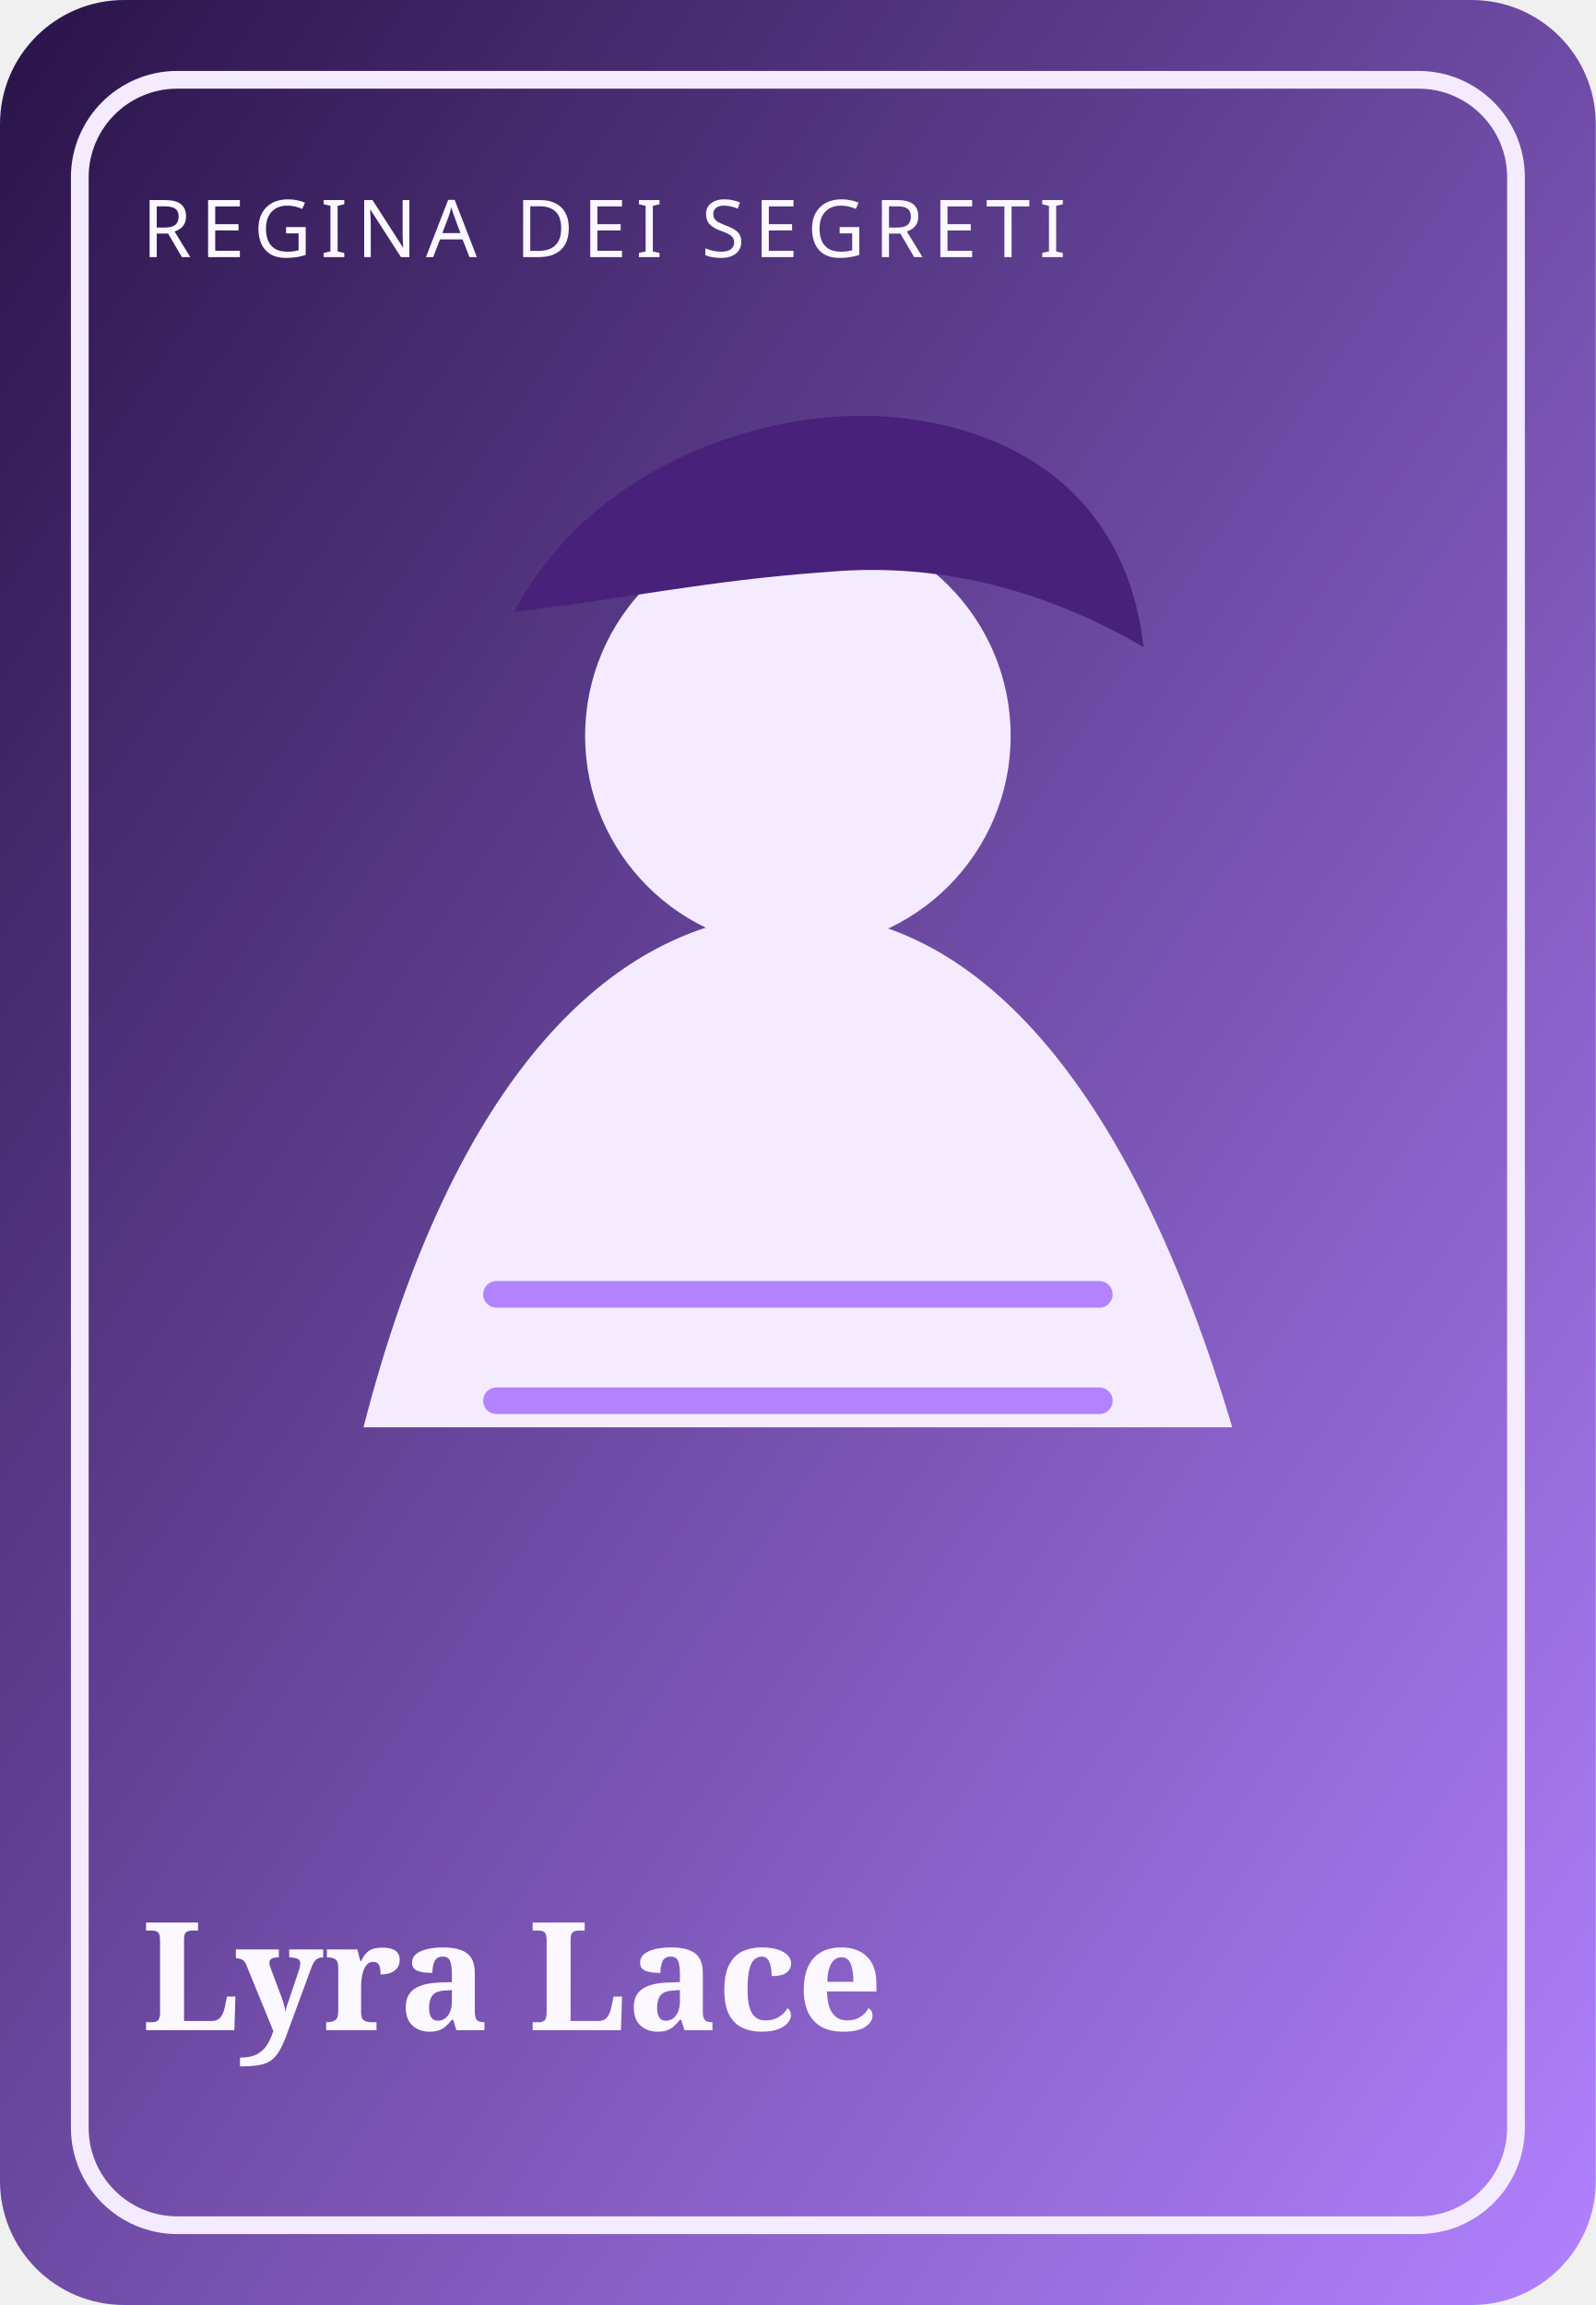
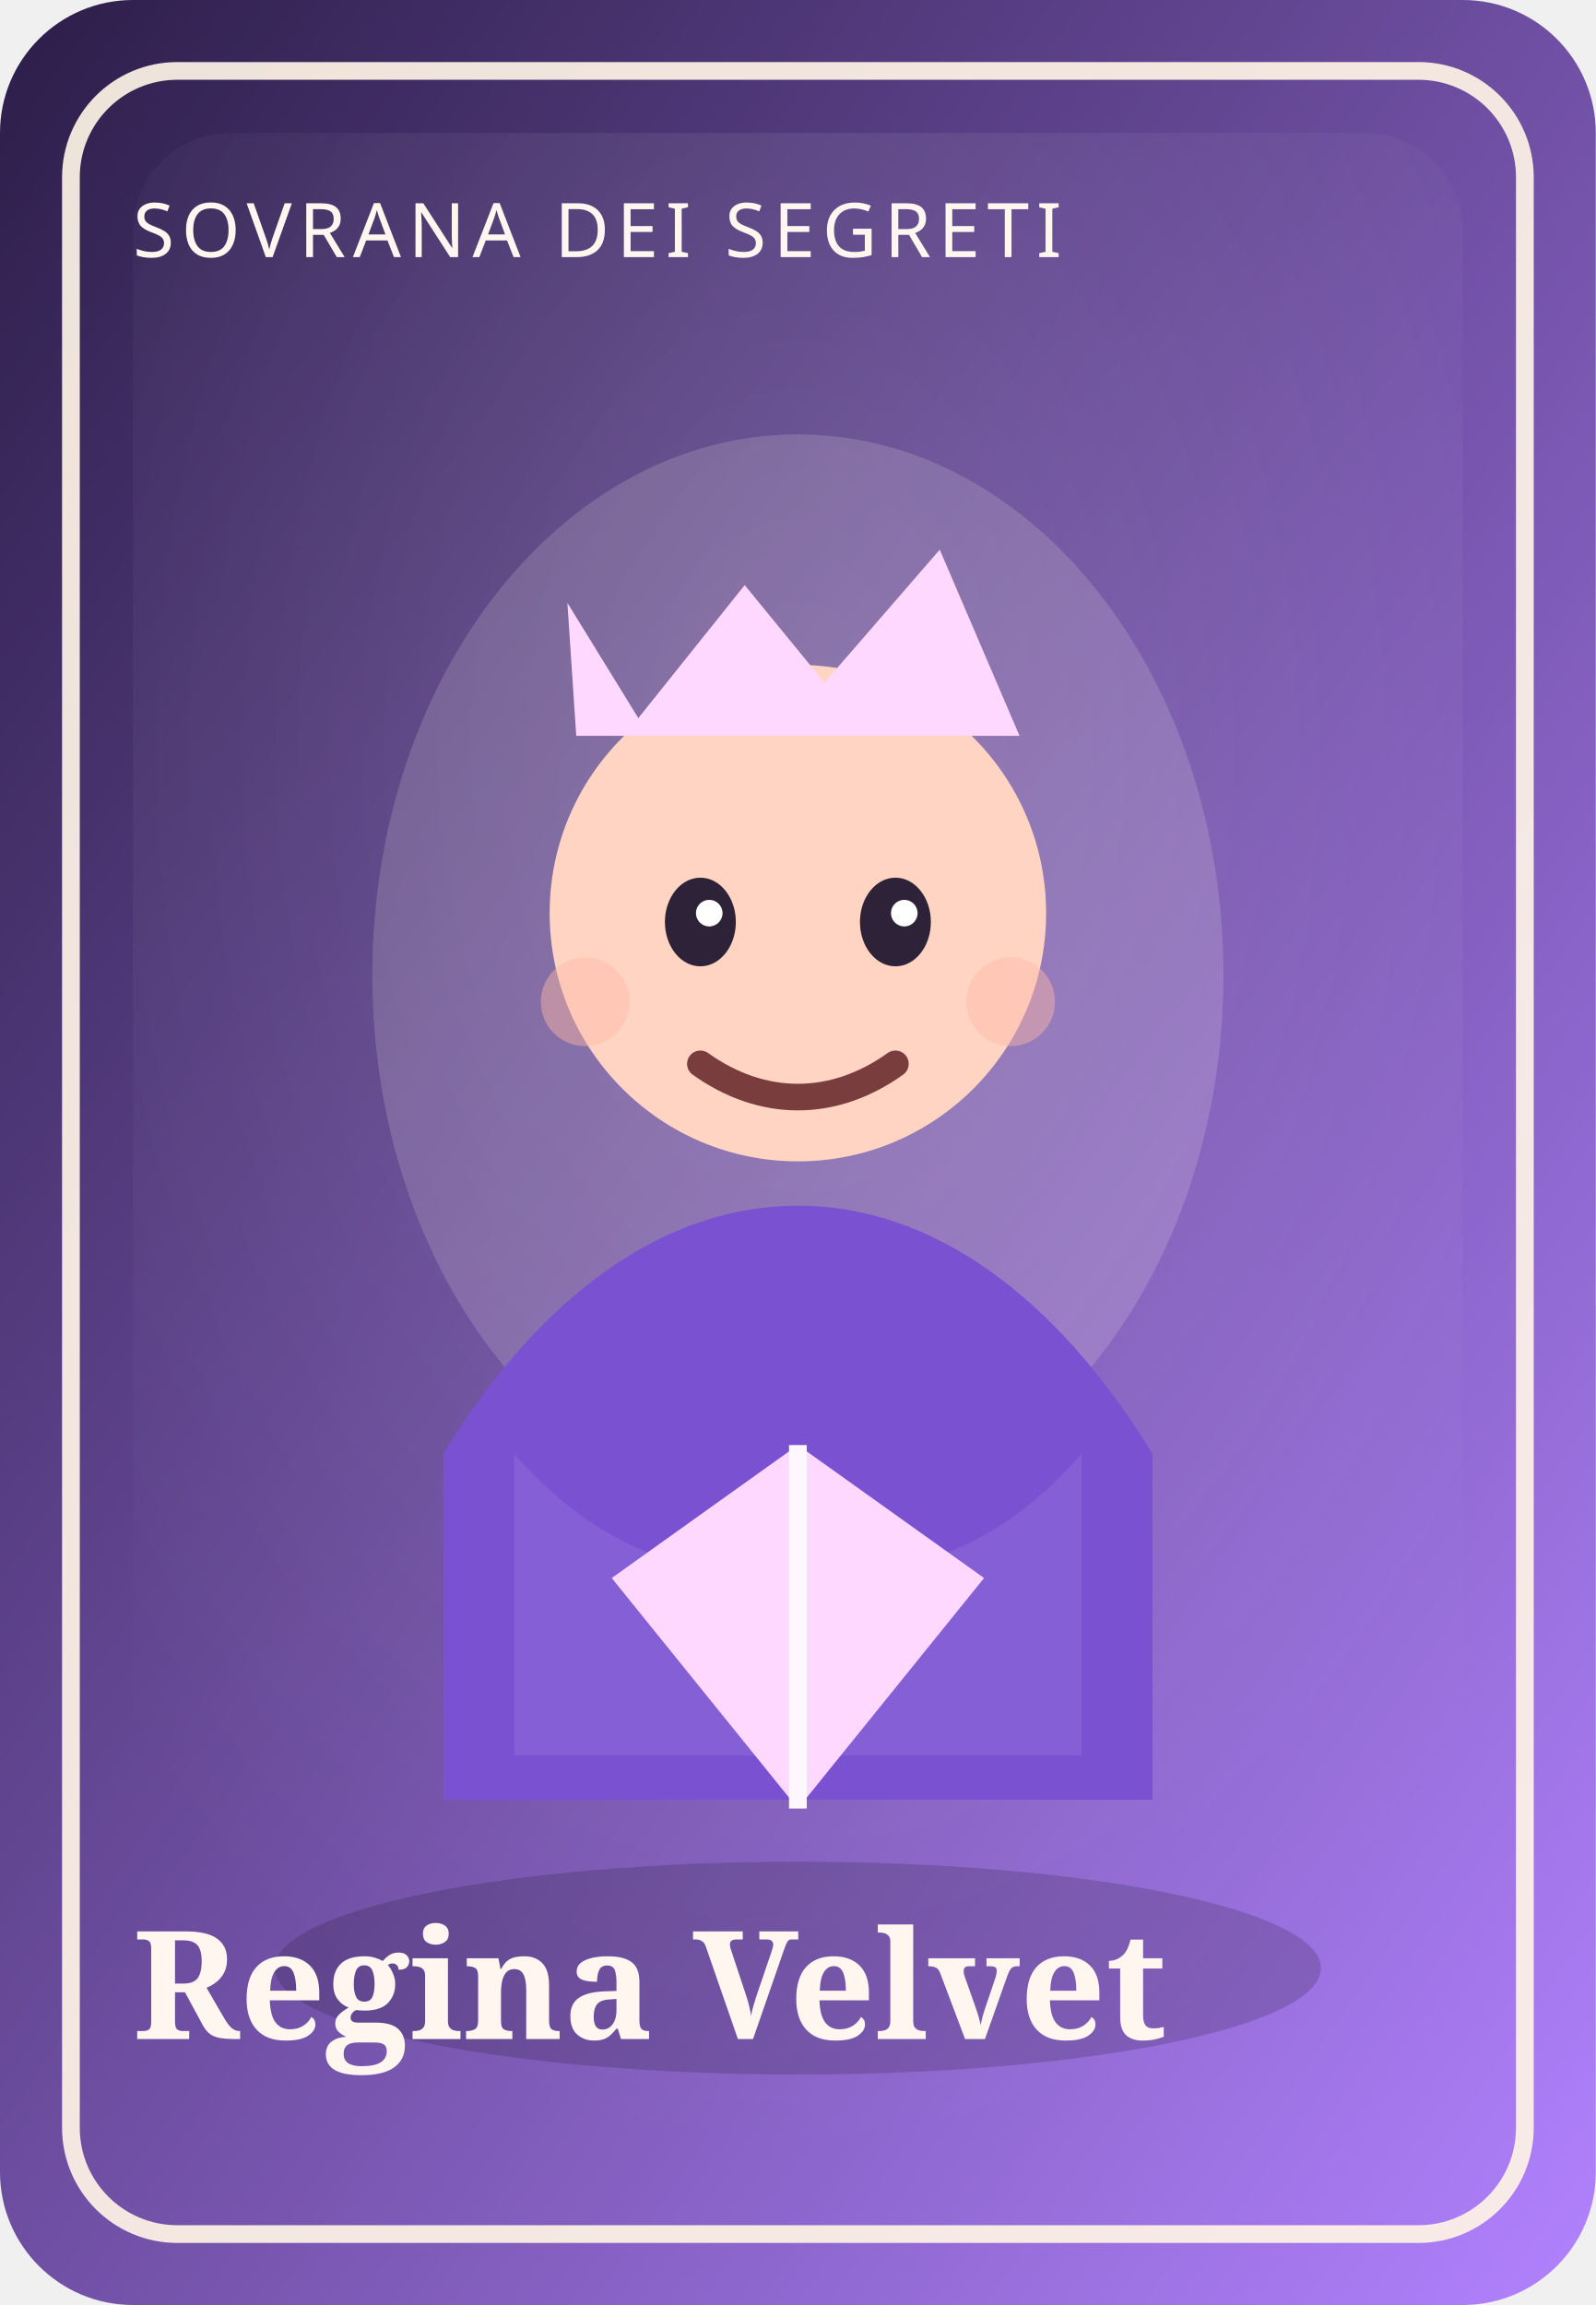
<svg xmlns="http://www.w3.org/2000/svg" viewBox="0 0 360 520">
  <defs>
-     <linearGradient id="g" x1="0%" y1="0%" x2="100%" y2="100%">
-       <stop offset="0%" stop-color="#291348" />
+     <linearGradient id="bg" x1="0%" y1="0%" x2="100%" y2="100%">
+       <stop offset="0%" stop-color="#2c1d48" />
      <stop offset="100%" stop-color="#b282ff" />
    </linearGradient>
+     <radialGradient id="glow" cx="50%" cy="30%" r="70%">
+       <stop offset="0%" stop-color="#ffffff" stop-opacity="0.34" />
+       <stop offset="100%" stop-color="#ffffff" stop-opacity="0" />
+     </radialGradient>
  </defs>
-   <rect width="360" height="520" rx="28" fill="url(#g)" />
-   <rect x="18" y="18" width="324" height="484" rx="22" fill="none" stroke="#f4ebff" stroke-width="4" />
-   <path d="M82 322c20-78 56-116 98-116 42 0 76 42 98 116" fill="#f4ebff" />
-   <circle cx="180" cy="166" r="48" fill="#f4ebff" />
-   <path d="M116 138c18-34 58-46 84-44 28 2 54 17 58 52-24-14-48-19-71-17-28 2-45 6-71 9z" fill="#48217a" />
-   <path d="M112 292h136M112 316h136" stroke="#b282ff" stroke-width="6" stroke-linecap="round" />
-   <text x="32" y="58" font-size="18" fill="#fbf8ff" font-family="'Trebuchet MS', sans-serif" letter-spacing="2">REGINA DEI SEGRETI</text>
-   <text x="32" y="458" font-size="34" fill="#fbf8ff" font-family="Georgia, serif" font-weight="700">Lyra Lace</text>
+   <rect width="360" height="520" rx="30" fill="url(#bg)" />
+   <rect x="16" y="16" width="328" height="488" rx="24" fill="none" stroke="#fff4e6" stroke-width="4" opacity="0.92" />
+   <rect x="30" y="30" width="300" height="460" rx="22" fill="url(#glow)" opacity="0.38" />
+   <ellipse cx="180" cy="220" rx="96" ry="122" fill="#fff3e9" fill-opacity="0.16" />
+   <ellipse cx="180" cy="444" rx="118" ry="24" fill="#130d18" fill-opacity="0.18" />
+   <path d="M100 328c22-36 50-56 80-56s58 20 80 56v78H100z" fill="#7a51d1" />
+   <path d="M116 328c16 18 34 28 64 28s48-10 64-28v68H116z" fill="#ffffff" fill-opacity="0.08" />
+   <circle cx="180" cy="206" r="56" fill="#ffd4c2" />
+   <path d="M128 136l16 26 24-30 18 22 26-30 18 42h-100z" fill="#ffd8ff" />
+   <ellipse cx="158" cy="208" rx="8" ry="10" fill="#2d2238" />
+   <ellipse cx="202" cy="208" rx="8" ry="10" fill="#2d2238" />
+   <circle cx="160" cy="206" r="3" fill="#ffffff" />
+   <circle cx="204" cy="206" r="3" fill="#ffffff" />
+   <path d="M158 240c14 10 30 10 44 0" stroke="#7a3d3d" stroke-width="6" stroke-linecap="round" fill="none" />
+   <circle cx="132" cy="226" r="10" fill="#ffb8a6" fill-opacity="0.45" />
+   <circle cx="228" cy="226" r="10" fill="#ffb8a6" fill-opacity="0.45" />
+   <path d="M180 326l42 30-42 52-42-52z" fill="#ffd8ff" />
+   <path d="M180 326v82" stroke="#fff7ff" stroke-width="4" />
+   <text x="30" y="58" font-size="17" fill="#fff7ef" font-family="Trebuchet MS, sans-serif" letter-spacing="1.6">SOVRANA DEI SEGRETI</text>
+   <text x="30" y="460" font-size="34" fill="#fff7ef" font-family="Georgia, serif" font-weight="700">Regina Velvet</text>
</svg>
